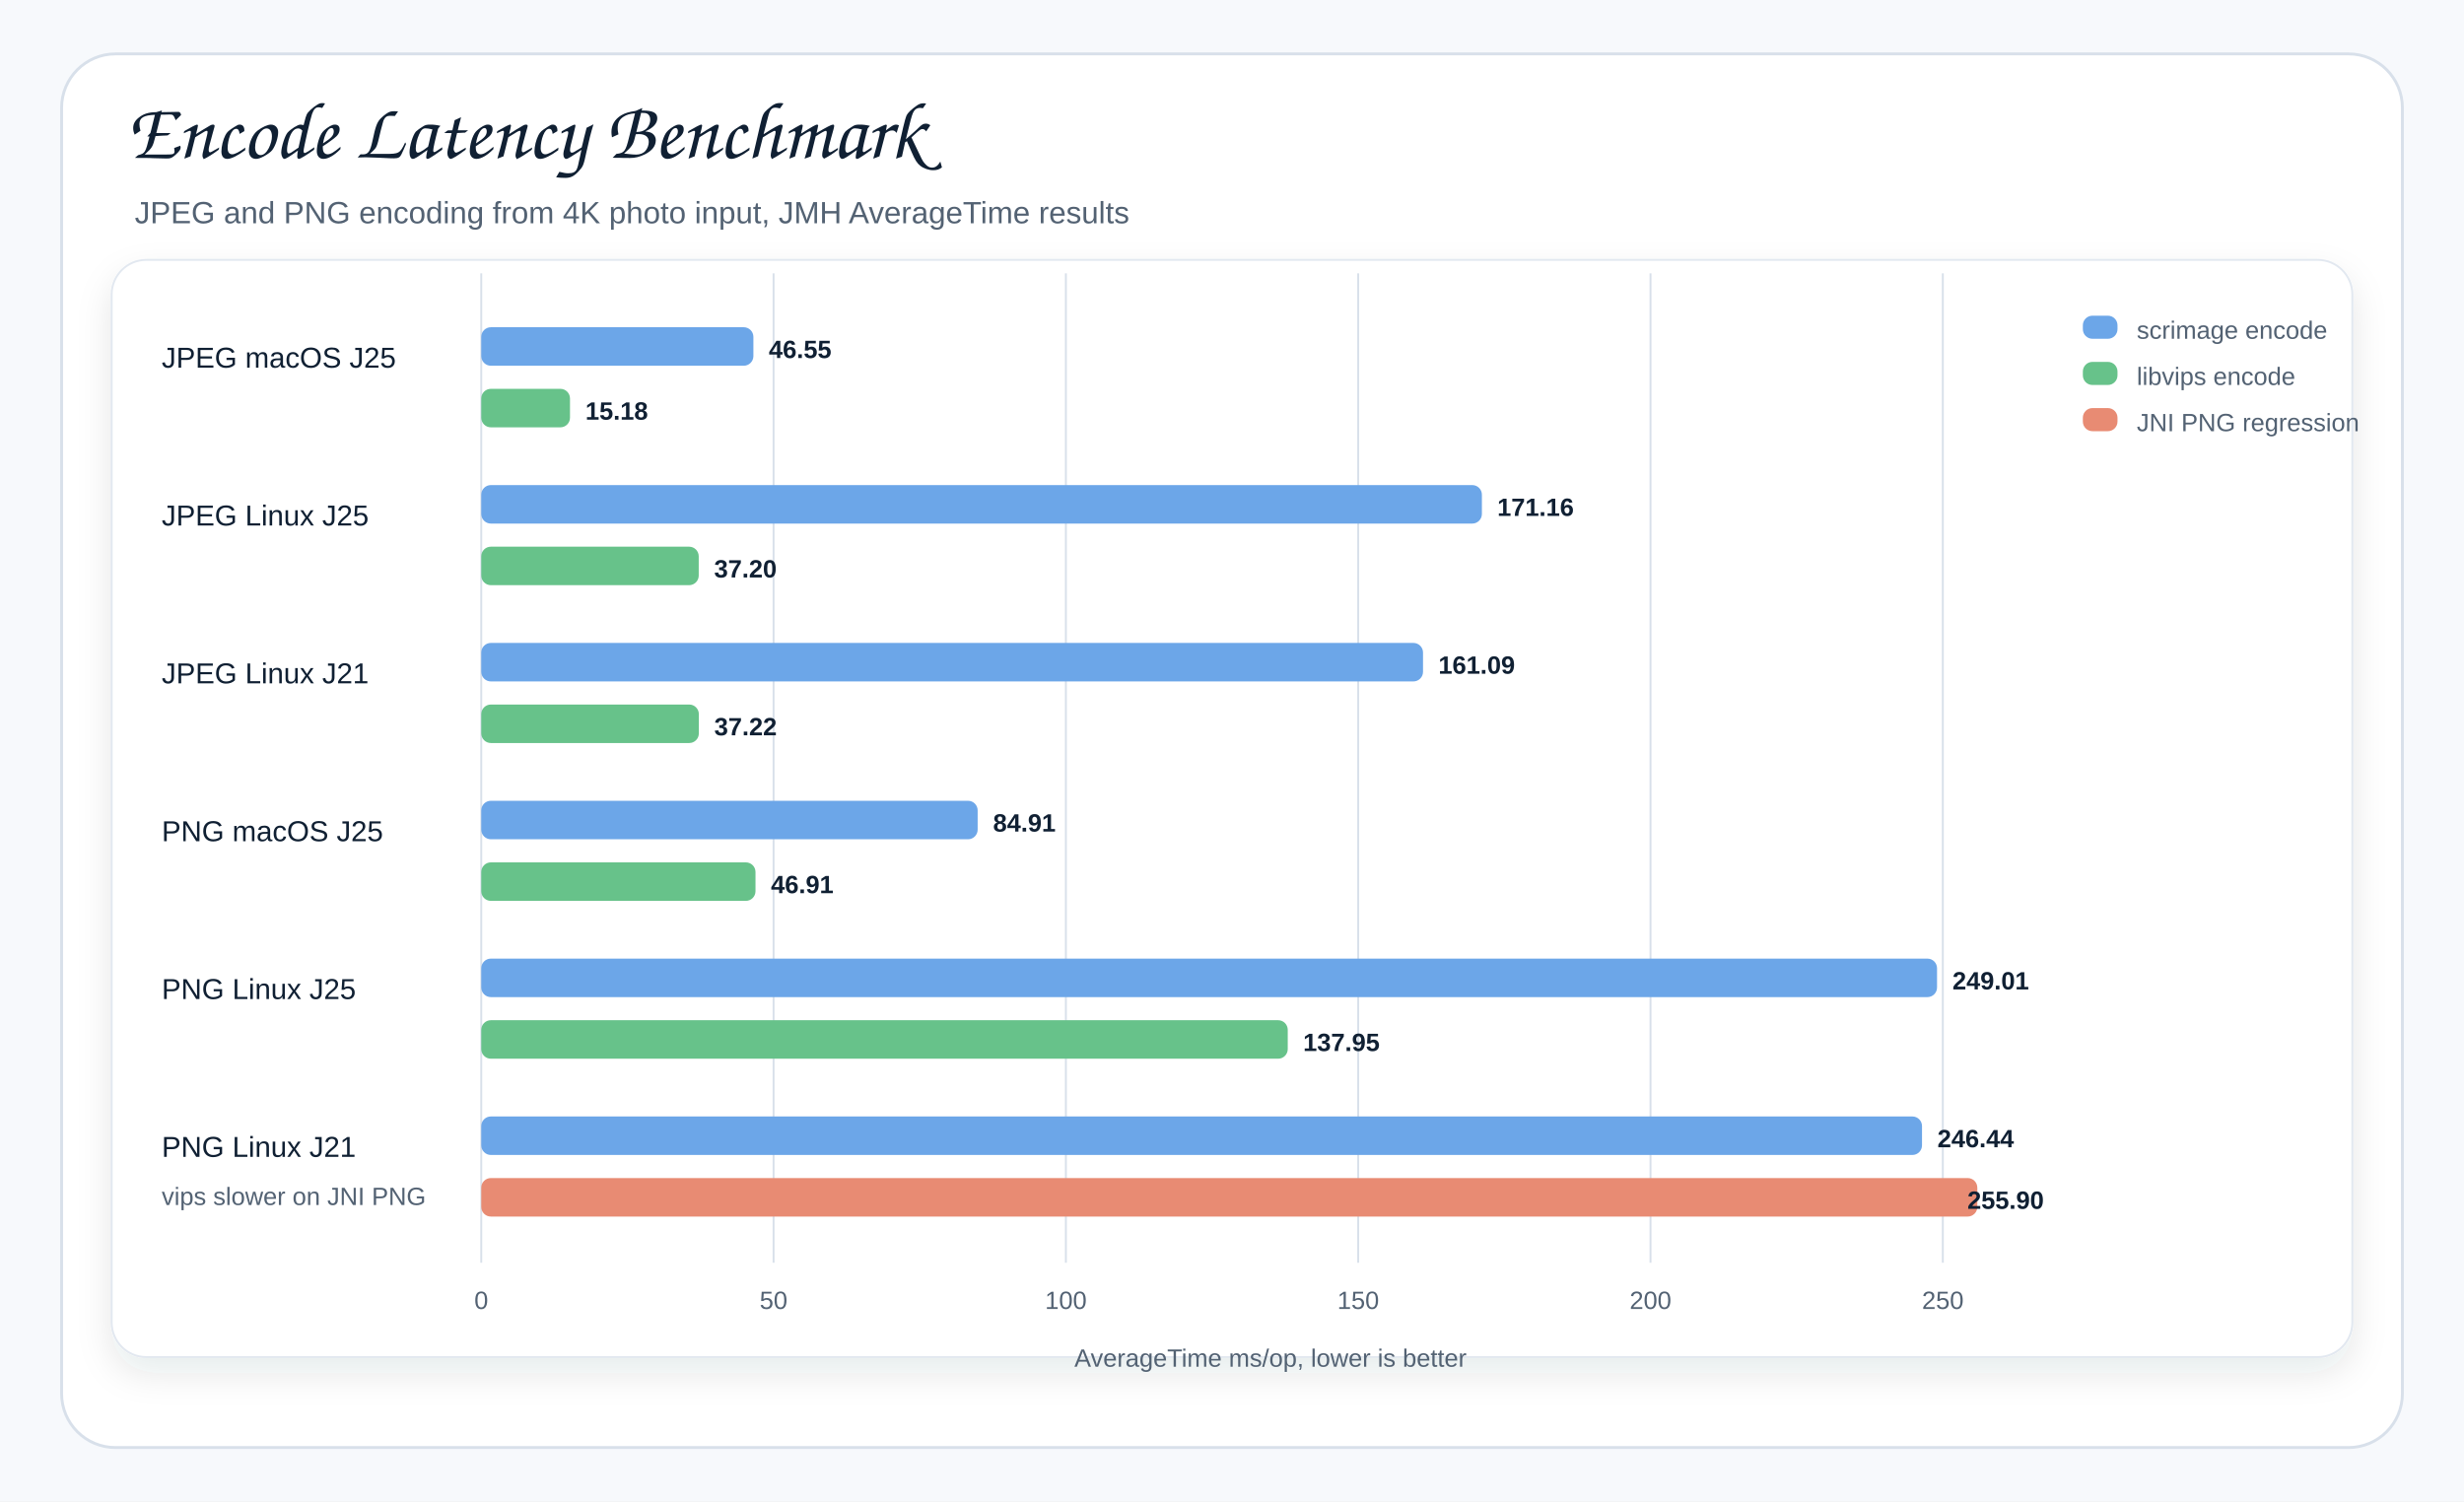
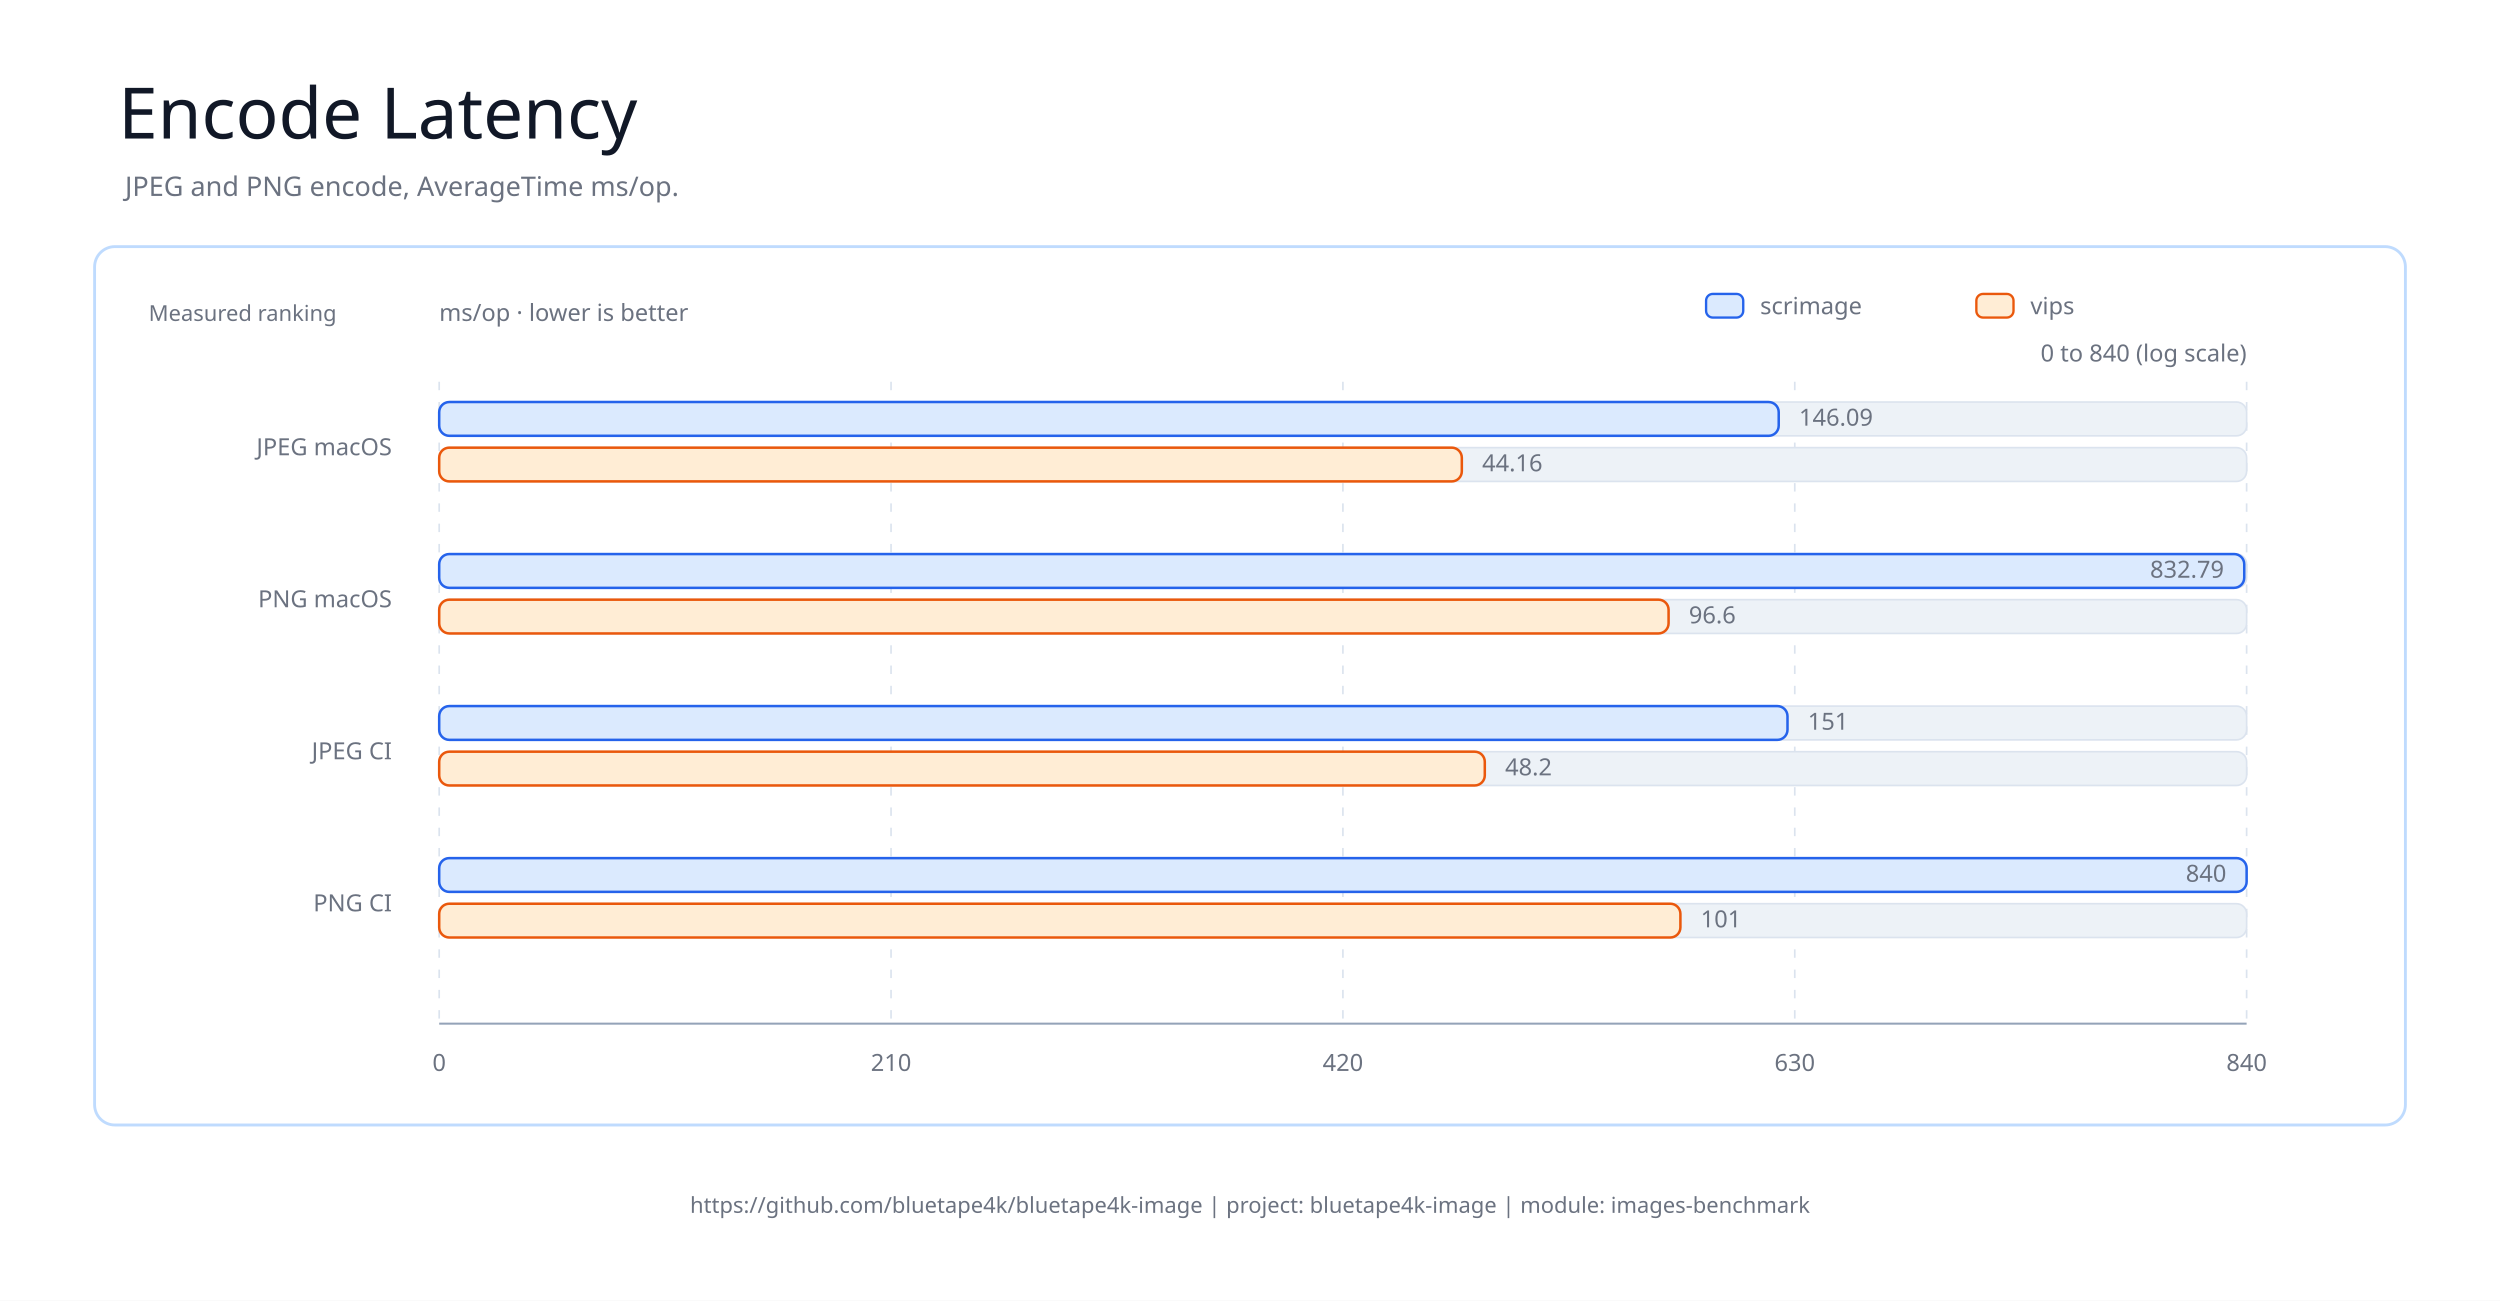
- <svg xmlns="http://www.w3.org/2000/svg" width="1280" height="780" viewBox="0 0 1280 780" role="img" aria-label="Encode Latency Benchmark">
+ <svg xmlns="http://www.w3.org/2000/svg" width="1480" height="770" viewBox="0 0 1480 770" role="img" aria-label="Encode Latency">
  <defs>
-     <filter id="shadow" x="-8%" y="-8%" width="116%" height="116%">
-       <feDropShadow dx="0" dy="8" stdDeviation="9" flood-color="#1f2937" flood-opacity="0.10" />
-     </filter>
+     <marker id="arrow-blue" markerWidth="10" markerHeight="7" refX="9" refY="3.5" orient="auto">
+       <polygon points="0 0, 10 3.5, 0 7" fill="#2563eb" />
+     </marker>
+     <marker id="arrow-green" markerWidth="10" markerHeight="7" refX="9" refY="3.5" orient="auto">
+       <polygon points="0 0, 10 3.5, 0 7" fill="#16a34a" />
+     </marker>
+     <marker id="arrow-orange" markerWidth="10" markerHeight="7" refX="9" refY="3.5" orient="auto">
+       <polygon points="0 0, 10 3.5, 0 7" fill="#ea580c" />
+     </marker>
+     <marker id="arrow-purple" markerWidth="10" markerHeight="7" refX="9" refY="3.5" orient="auto">
+       <polygon points="0 0, 10 3.5, 0 7" fill="#9333ea" />
+     </marker>
+     <marker id="arrow-gray" markerWidth="10" markerHeight="7" refX="9" refY="3.5" orient="auto">
+       <polygon points="0 0, 10 3.5, 0 7" fill="#6b7280" />
+     </marker>
    <style>
-     .canvas{fill:#f7f9fc}.frame{fill:#fff;stroke:#d8e0ea;stroke-width:1.5}
-     .title{font-family:"Architects Daughter","Comic Sans MS","Comic Sans",cursive;font-size:42px;font-weight:400;fill:#102033}
-     .subtitle{font-family:"Comic Sans MS","Comic Sans","Comic Neue",Arial,sans-serif;font-size:16px;font-weight:400;fill:#536273}
-     .axis{font-family:"Comic Sans MS","Comic Sans","Comic Neue",Arial,sans-serif;font-size:13px;font-weight:400;fill:#536273}
-     .label{font-family:"Comic Sans MS","Comic Sans","Comic Neue",Arial,sans-serif;font-size:15px;font-weight:400;fill:#102033}
-     .small{font-family:"Comic Sans MS","Comic Sans","Comic Neue",Arial,sans-serif;font-size:13px;font-weight:400;fill:#536273}
-     .value{font-family:"Comic Sans MS","Comic Sans","Comic Neue",Arial,sans-serif;font-size:13px;font-weight:700;fill:#102033}
-     .note{font-family:"Comic Sans MS","Comic Sans","Comic Neue",Arial,sans-serif;font-size:13px;font-weight:400;fill:#536273}
-     .panel{filter:url(#shadow)}
+     .canvas{fill:#ffffff}.panel{fill:#f3f6fa;stroke:#cbd5e1;stroke-width:1.4;stroke-dasharray:8 6}.chart-panel{fill:#ffffff;stroke:#bfdbfe;stroke-width:1.7}.card{fill:#ffffff;stroke:#94a3b8;stroke-width:1.9}.badge-text{font-family:"Comic Mono";font-size:11px;fill:#374151;font-weight:700}
+     .edge-blue{stroke:#2563eb;stroke-width:2.1;fill:none;marker-end:url(#arrow-blue);stroke-linecap:round;stroke-linejoin:round}.edge-green{stroke:#16a34a;stroke-width:2.1;fill:none;marker-end:url(#arrow-green);stroke-linecap:round;stroke-linejoin:round}.edge-orange{stroke:#ea580c;stroke-width:2;fill:none;marker-end:url(#arrow-orange);stroke-linecap:round;stroke-linejoin:round}.edge-purple{stroke:#9333ea;stroke-width:2;fill:none;marker-end:url(#arrow-purple);stroke-linecap:round;stroke-linejoin:round}.edge-gray{stroke:#6b7280;stroke-width:1.8;fill:none;marker-end:url(#arrow-gray);stroke-linecap:round;stroke-linejoin:round;stroke-dasharray:6 4}.dashed{stroke-dasharray:6 4}
+     .title{font-family:"Architects Daughter";font-size:42px;fill:#111827;font-weight:400}.subtitle{font-family:"Comic Mono";font-size:16px;fill:#6b7280;font-weight:400}.card-title{font-family:"Architects Daughter";font-size:23px;fill:#111827;font-weight:400}.detail,.label,.note,.axis,.value{font-family:"Comic Mono";fill:#6b7280;font-weight:400}.detail{font-size:13px}.label{font-size:12px}.note{font-size:13px}.axis{font-size:14px}.value{font-size:14px}.panel-title{font-family:"Comic Mono";font-size:16px;fill:#4b5563;font-weight:700;letter-spacing:0.8px}
  </style>
  </defs>
-   <rect class="canvas" width="1280" height="780" />
-   <rect class="frame" x="32" y="28" width="1216" height="724" rx="28" />
-   <text class="title" x="66" y="82">Encode Latency Benchmark</text>
-   <text class="subtitle" x="70" y="116">JPEG and PNG encoding from 4K photo input, JMH AverageTime results</text>
-   <rect x="58" y="135" width="1164" height="570" rx="18" fill="#FFFFFF" stroke="#E2E8F0" class="panel" />
-   <line x1="250" y1="142" x2="250" y2="656" stroke="#D8E0EA" stroke-width="1" />
-   <text class="axis" x="250" y="680" text-anchor="middle">0</text>
-   <line x1="401.852" y1="142" x2="401.852" y2="656" stroke="#D8E0EA" stroke-width="1" />
-   <text class="axis" x="401.852" y="680" text-anchor="middle">50</text>
-   <line x1="553.704" y1="142" x2="553.704" y2="656" stroke="#D8E0EA" stroke-width="1" />
-   <text class="axis" x="553.704" y="680" text-anchor="middle">100</text>
-   <line x1="705.556" y1="142" x2="705.556" y2="656" stroke="#D8E0EA" stroke-width="1" />
-   <text class="axis" x="705.556" y="680" text-anchor="middle">150</text>
-   <line x1="857.407" y1="142" x2="857.407" y2="656" stroke="#D8E0EA" stroke-width="1" />
-   <text class="axis" x="857.407" y="680" text-anchor="middle">200</text>
-   <line x1="1009.259" y1="142" x2="1009.259" y2="656" stroke="#D8E0EA" stroke-width="1" />
-   <text class="axis" x="1009.259" y="680" text-anchor="middle">250</text>
-   <text class="label" x="84" y="191">JPEG macOS J25</text>
-   <rect x="250" y="170" width="141.374" height="20" rx="5" fill="#6CA6E8" stroke="none" />
-   <rect x="250" y="202" width="46.102" height="20" rx="5" fill="#67C28A" stroke="none" />
-   <text class="value" x="399.374" y="186">46.55</text>
-   <text class="value" x="304.102" y="218">15.18</text>
-   <text class="label" x="84" y="273">JPEG Linux J25</text>
-   <rect x="250" y="252" width="519.819" height="20" rx="5" fill="#6CA6E8" stroke="none" />
-   <rect x="250" y="284" width="112.978" height="20" rx="5" fill="#67C28A" stroke="none" />
-   <text class="value" x="777.819" y="268">171.16</text>
-   <text class="value" x="370.978" y="300">37.20</text>
-   <text class="label" x="84" y="355">JPEG Linux J21</text>
-   <rect x="250" y="334" width="489.236" height="20" rx="5" fill="#6CA6E8" stroke="none" />
-   <rect x="250" y="366" width="113.039" height="20" rx="5" fill="#67C28A" stroke="none" />
-   <text class="value" x="747.236" y="350">161.09</text>
-   <text class="value" x="371.039" y="382">37.22</text>
-   <text class="label" x="84" y="437">PNG macOS J25</text>
-   <rect x="250" y="416" width="257.875" height="20" rx="5" fill="#6CA6E8" stroke="none" />
-   <rect x="250" y="448" width="142.467" height="20" rx="5" fill="#67C28A" stroke="none" />
-   <text class="value" x="515.875" y="432">84.91</text>
-   <text class="value" x="400.467" y="464">46.91</text>
-   <text class="label" x="84" y="519">PNG Linux J25</text>
-   <rect x="250" y="498" width="756.253" height="20" rx="5" fill="#6CA6E8" stroke="none" />
-   <rect x="250" y="530" width="418.959" height="20" rx="5" fill="#67C28A" stroke="none" />
-   <text class="value" x="1014.253" y="514">249.01</text>
-   <text class="value" x="676.959" y="546">137.95</text>
-   <text class="label" x="84" y="601">PNG Linux J21</text>
-   <text class="small" x="84" y="626">vips slower on JNI PNG</text>
-   <rect x="250" y="580" width="748.447" height="20" rx="5" fill="#6CA6E8" stroke="none" />
-   <rect x="250" y="612" width="777.178" height="20" rx="5" fill="#E88B73" stroke="none" />
-   <text class="value" x="1006.447" y="596">246.44</text>
-   <text class="value" x="1022" y="628">255.90</text>
-   <text class="axis" x="660" y="710" text-anchor="middle">AverageTime ms/op, lower is better</text>
-   <rect x="1082" y="164" width="18" height="12" rx="5" fill="#6CA6E8" stroke="none" />
-   <text class="small" x="1110" y="176">scrimage encode</text>
-   <rect x="1082" y="188" width="18" height="12" rx="5" fill="#67C28A" stroke="none" />
-   <text class="small" x="1110" y="200">libvips encode</text>
-   <rect x="1082" y="212" width="18" height="12" rx="5" fill="#E88B73" stroke="none" />
-   <text class="small" x="1110" y="224">JNI PNG regression</text>
+   <rect class="canvas" width="1480" height="770" />
+   <text class="title" x="70" y="82">Encode Latency</text>
+   <text class="subtitle" x="74" y="116">JPEG and PNG encode, AverageTime ms/op.</text>
+   <rect class="chart-panel" x="56" y="146" width="1368" height="520" rx="12" />
+   <text class="note" x="88" y="190">Measured ranking</text>
+   <text class="axis" x="260" y="190">ms/op · lower is better</text>
+   <text class="axis" x="1330.0" y="214" text-anchor="end">0 to 840 (log scale)</text>
+   <text class="note" x="740.0" y="718" text-anchor="middle">https://github.com/bluetape4k/bluetape4k-image | project: bluetape4k-image | module: images-benchmark</text>
+   <rect x="1010" y="174" width="22" height="14" rx="4" fill="#dbeafe" stroke="#2563eb" stroke-width="1.4" />
+   <text class="axis" x="1042" y="186">scrimage</text>
+   <rect x="1170" y="174" width="22" height="14" rx="4" fill="#ffedd5" stroke="#ea580c" stroke-width="1.4" />
+   <text class="axis" x="1202" y="186">vips</text>
+   <line x1="260.0" y1="226" x2="260.0" y2="606" stroke="#dbe3ee" stroke-width="1" stroke-dasharray="5 7" />
+   <text class="axis" x="260.0" y="634" text-anchor="middle">0</text>
+   <line x1="527.5" y1="226" x2="527.5" y2="606" stroke="#dbe3ee" stroke-width="1" stroke-dasharray="5 7" />
+   <text class="axis" x="527.5" y="634" text-anchor="middle">210</text>
+   <line x1="795.0" y1="226" x2="795.0" y2="606" stroke="#dbe3ee" stroke-width="1" stroke-dasharray="5 7" />
+   <text class="axis" x="795.0" y="634" text-anchor="middle">420</text>
+   <line x1="1062.5" y1="226" x2="1062.5" y2="606" stroke="#dbe3ee" stroke-width="1" stroke-dasharray="5 7" />
+   <text class="axis" x="1062.5" y="634" text-anchor="middle">630</text>
+   <line x1="1330.0" y1="226" x2="1330.0" y2="606" stroke="#dbe3ee" stroke-width="1" stroke-dasharray="5 7" />
+   <text class="axis" x="1330.0" y="634" text-anchor="middle">840</text>
+   <line x1="260" y1="606" x2="1330" y2="606" stroke="#94a3b8" stroke-width="1.2" />
+   <text class="axis" x="232" y="269.5" text-anchor="end">JPEG macOS</text>
+   <rect x="260" y="238" width="1070.0" height="20" rx="6" fill="#edf2f7" stroke="#dbe3ee" stroke-width="1" />
+   <rect x="260" y="238" width="793.0" height="20" rx="6" fill="#dbeafe" stroke="#2563eb" stroke-width="1.5" />
+   <text class="value" x="1065.0" y="252" text-anchor="start">146.09</text>
+   <rect x="260" y="265" width="1070.0" height="20" rx="6" fill="#edf2f7" stroke="#dbe3ee" stroke-width="1" />
+   <rect x="260" y="265" width="605.4" height="20" rx="6" fill="#ffedd5" stroke="#ea580c" stroke-width="1.5" />
+   <text class="value" x="877.4" y="279" text-anchor="start">44.16</text>
+   <text class="axis" x="232" y="359.5" text-anchor="end">PNG macOS</text>
+   <rect x="260" y="328" width="1070.0" height="20" rx="6" fill="#edf2f7" stroke="#dbe3ee" stroke-width="1" />
+   <rect x="260" y="328" width="1068.6" height="20" rx="6" fill="#dbeafe" stroke="#2563eb" stroke-width="1.5" />
+   <text class="value" x="1316.6" y="342" text-anchor="end">832.79</text>
+   <rect x="260" y="355" width="1070.0" height="20" rx="6" fill="#edf2f7" stroke="#dbe3ee" stroke-width="1" />
+   <rect x="260" y="355" width="727.8" height="20" rx="6" fill="#ffedd5" stroke="#ea580c" stroke-width="1.5" />
+   <text class="value" x="999.8" y="369" text-anchor="start">96.6</text>
+   <text class="axis" x="232" y="449.5" text-anchor="end">JPEG CI</text>
+   <rect x="260" y="418" width="1070.0" height="20" rx="6" fill="#edf2f7" stroke="#dbe3ee" stroke-width="1" />
+   <rect x="260" y="418" width="798.2" height="20" rx="6" fill="#dbeafe" stroke="#2563eb" stroke-width="1.5" />
+   <text class="value" x="1070.2" y="432" text-anchor="start">151</text>
+   <rect x="260" y="445" width="1070.0" height="20" rx="6" fill="#edf2f7" stroke="#dbe3ee" stroke-width="1" />
+   <rect x="260" y="445" width="619.0" height="20" rx="6" fill="#ffedd5" stroke="#ea580c" stroke-width="1.5" />
+   <text class="value" x="891.0" y="459" text-anchor="start">48.2</text>
+   <text class="axis" x="232" y="539.5" text-anchor="end">PNG CI</text>
+   <rect x="260" y="508" width="1070.0" height="20" rx="6" fill="#edf2f7" stroke="#dbe3ee" stroke-width="1" />
+   <rect x="260" y="508" width="1070.0" height="20" rx="6" fill="#dbeafe" stroke="#2563eb" stroke-width="1.5" />
+   <text class="value" x="1318.0" y="522" text-anchor="end">840</text>
+   <rect x="260" y="535" width="1070.0" height="20" rx="6" fill="#edf2f7" stroke="#dbe3ee" stroke-width="1" />
+   <rect x="260" y="535" width="734.8" height="20" rx="6" fill="#ffedd5" stroke="#ea580c" stroke-width="1.5" />
+   <text class="value" x="1006.8" y="549" text-anchor="start">101</text>
</svg>
